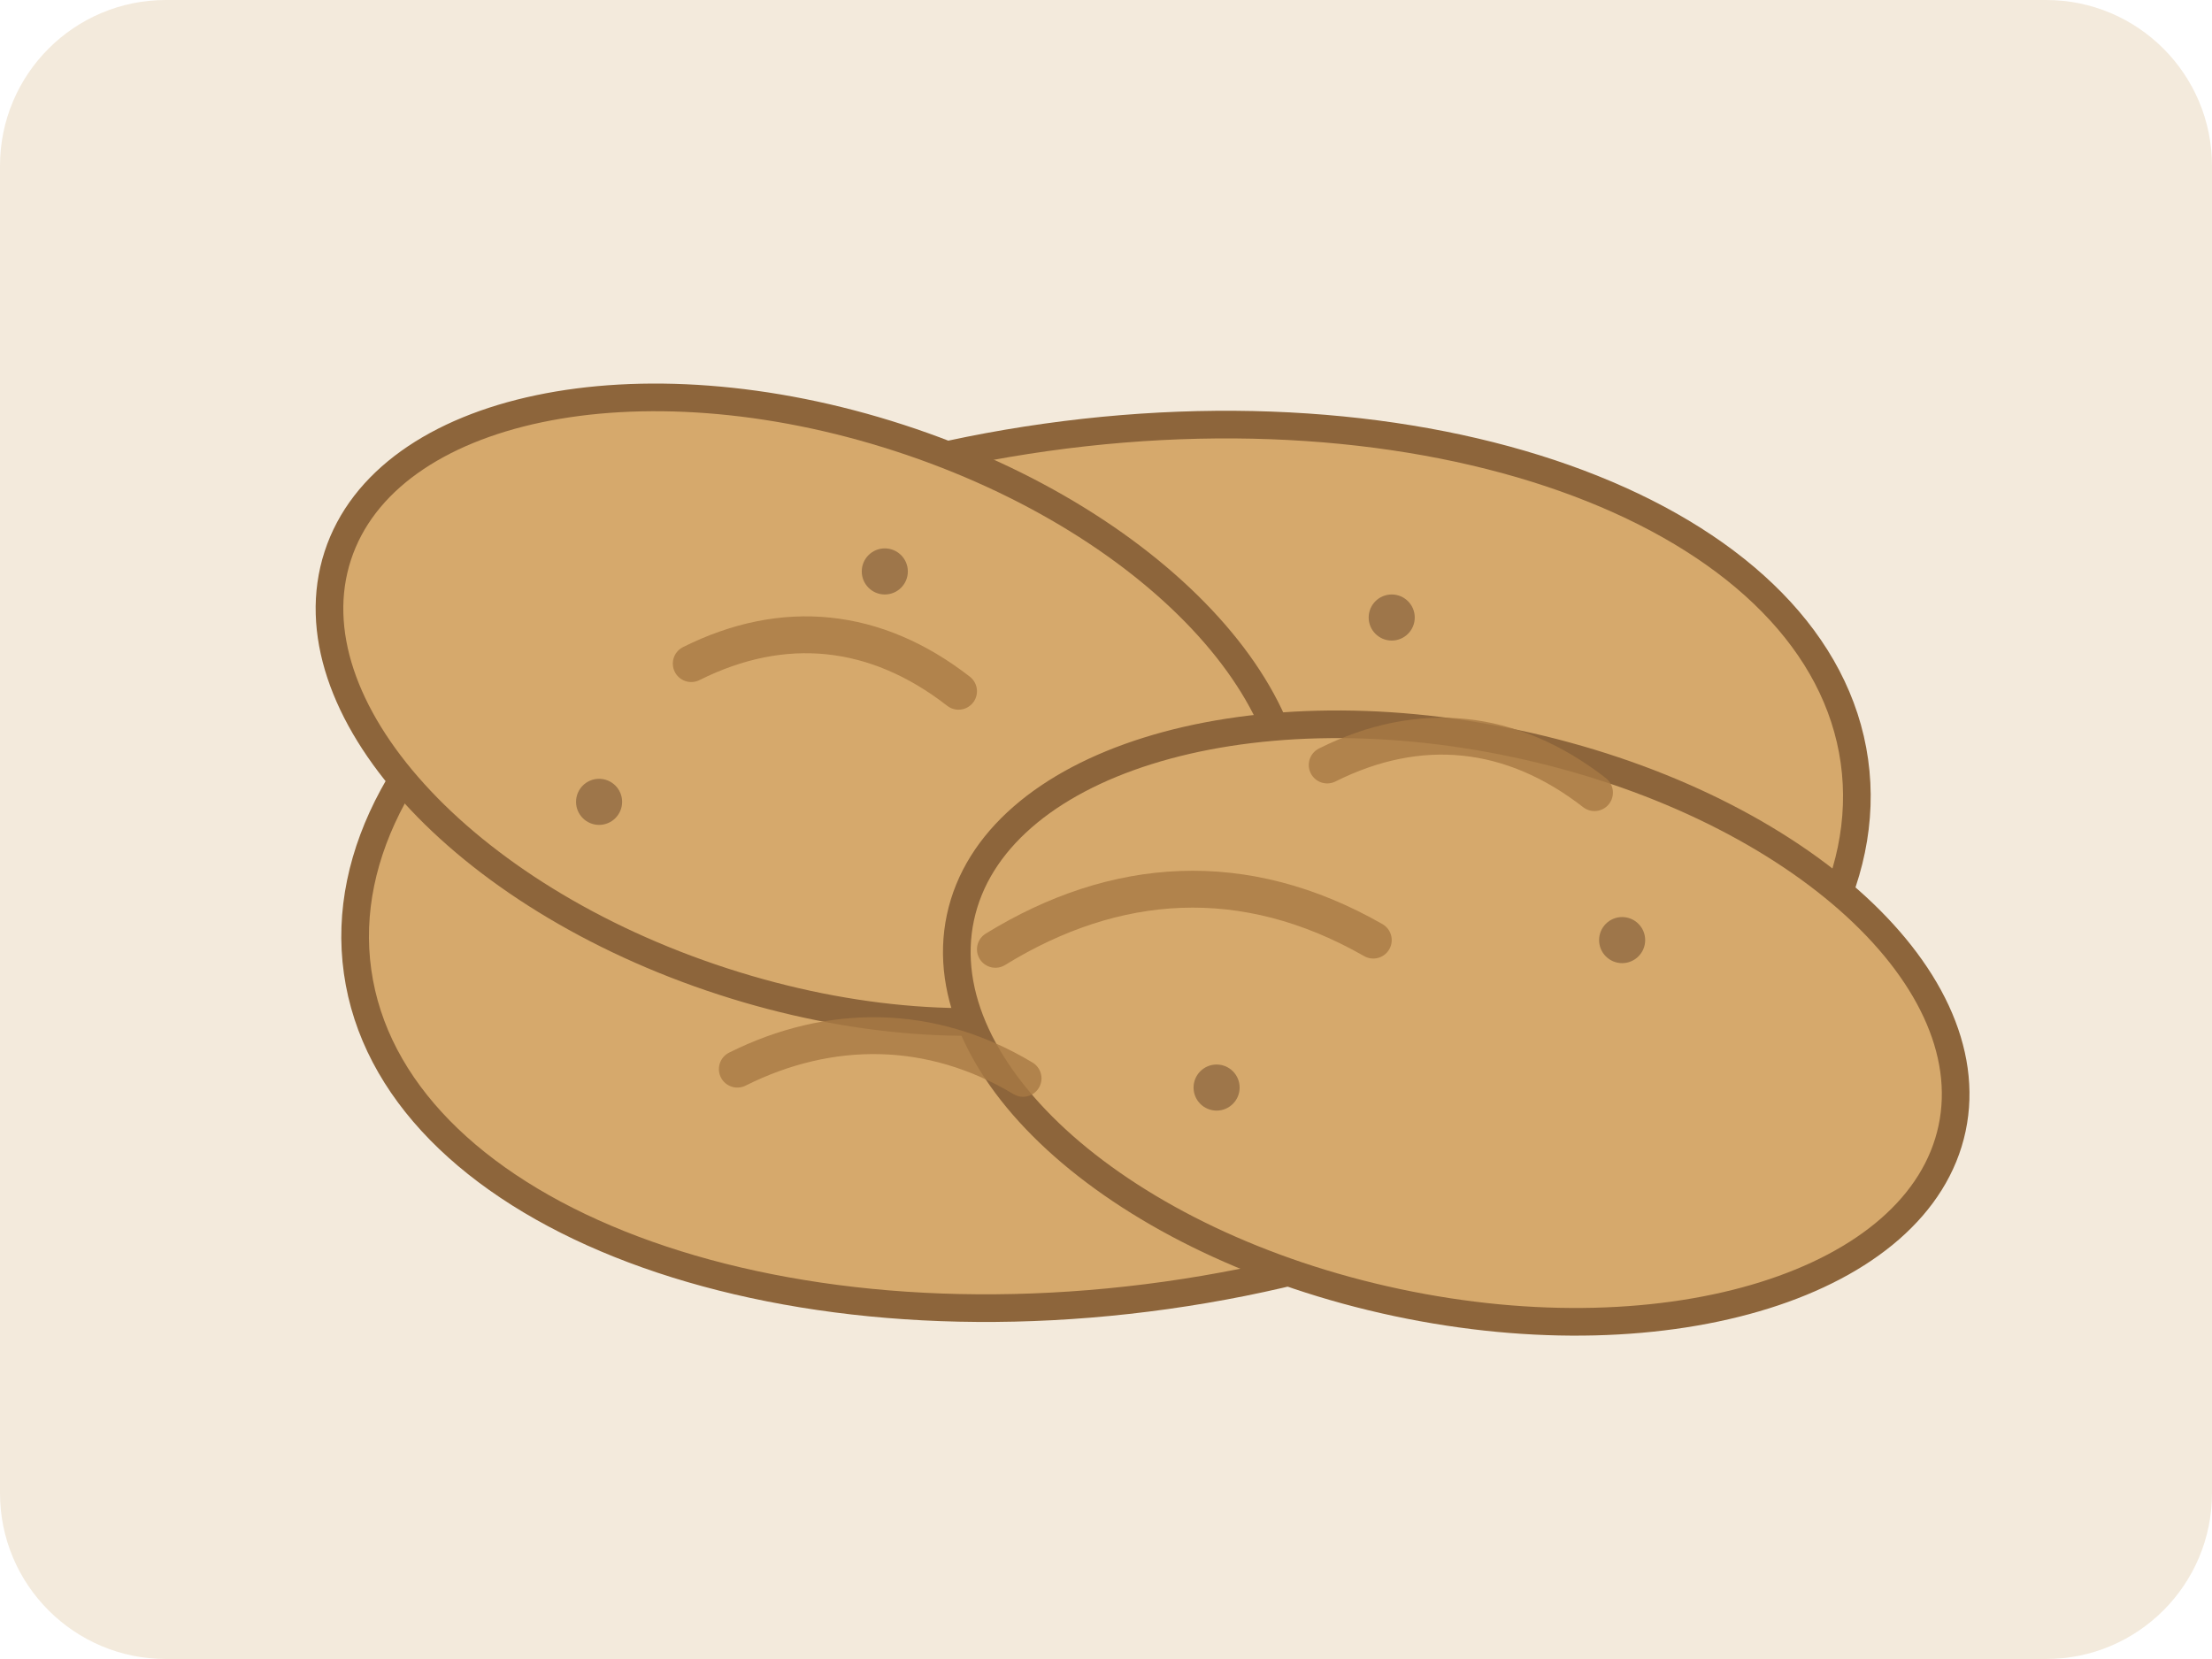
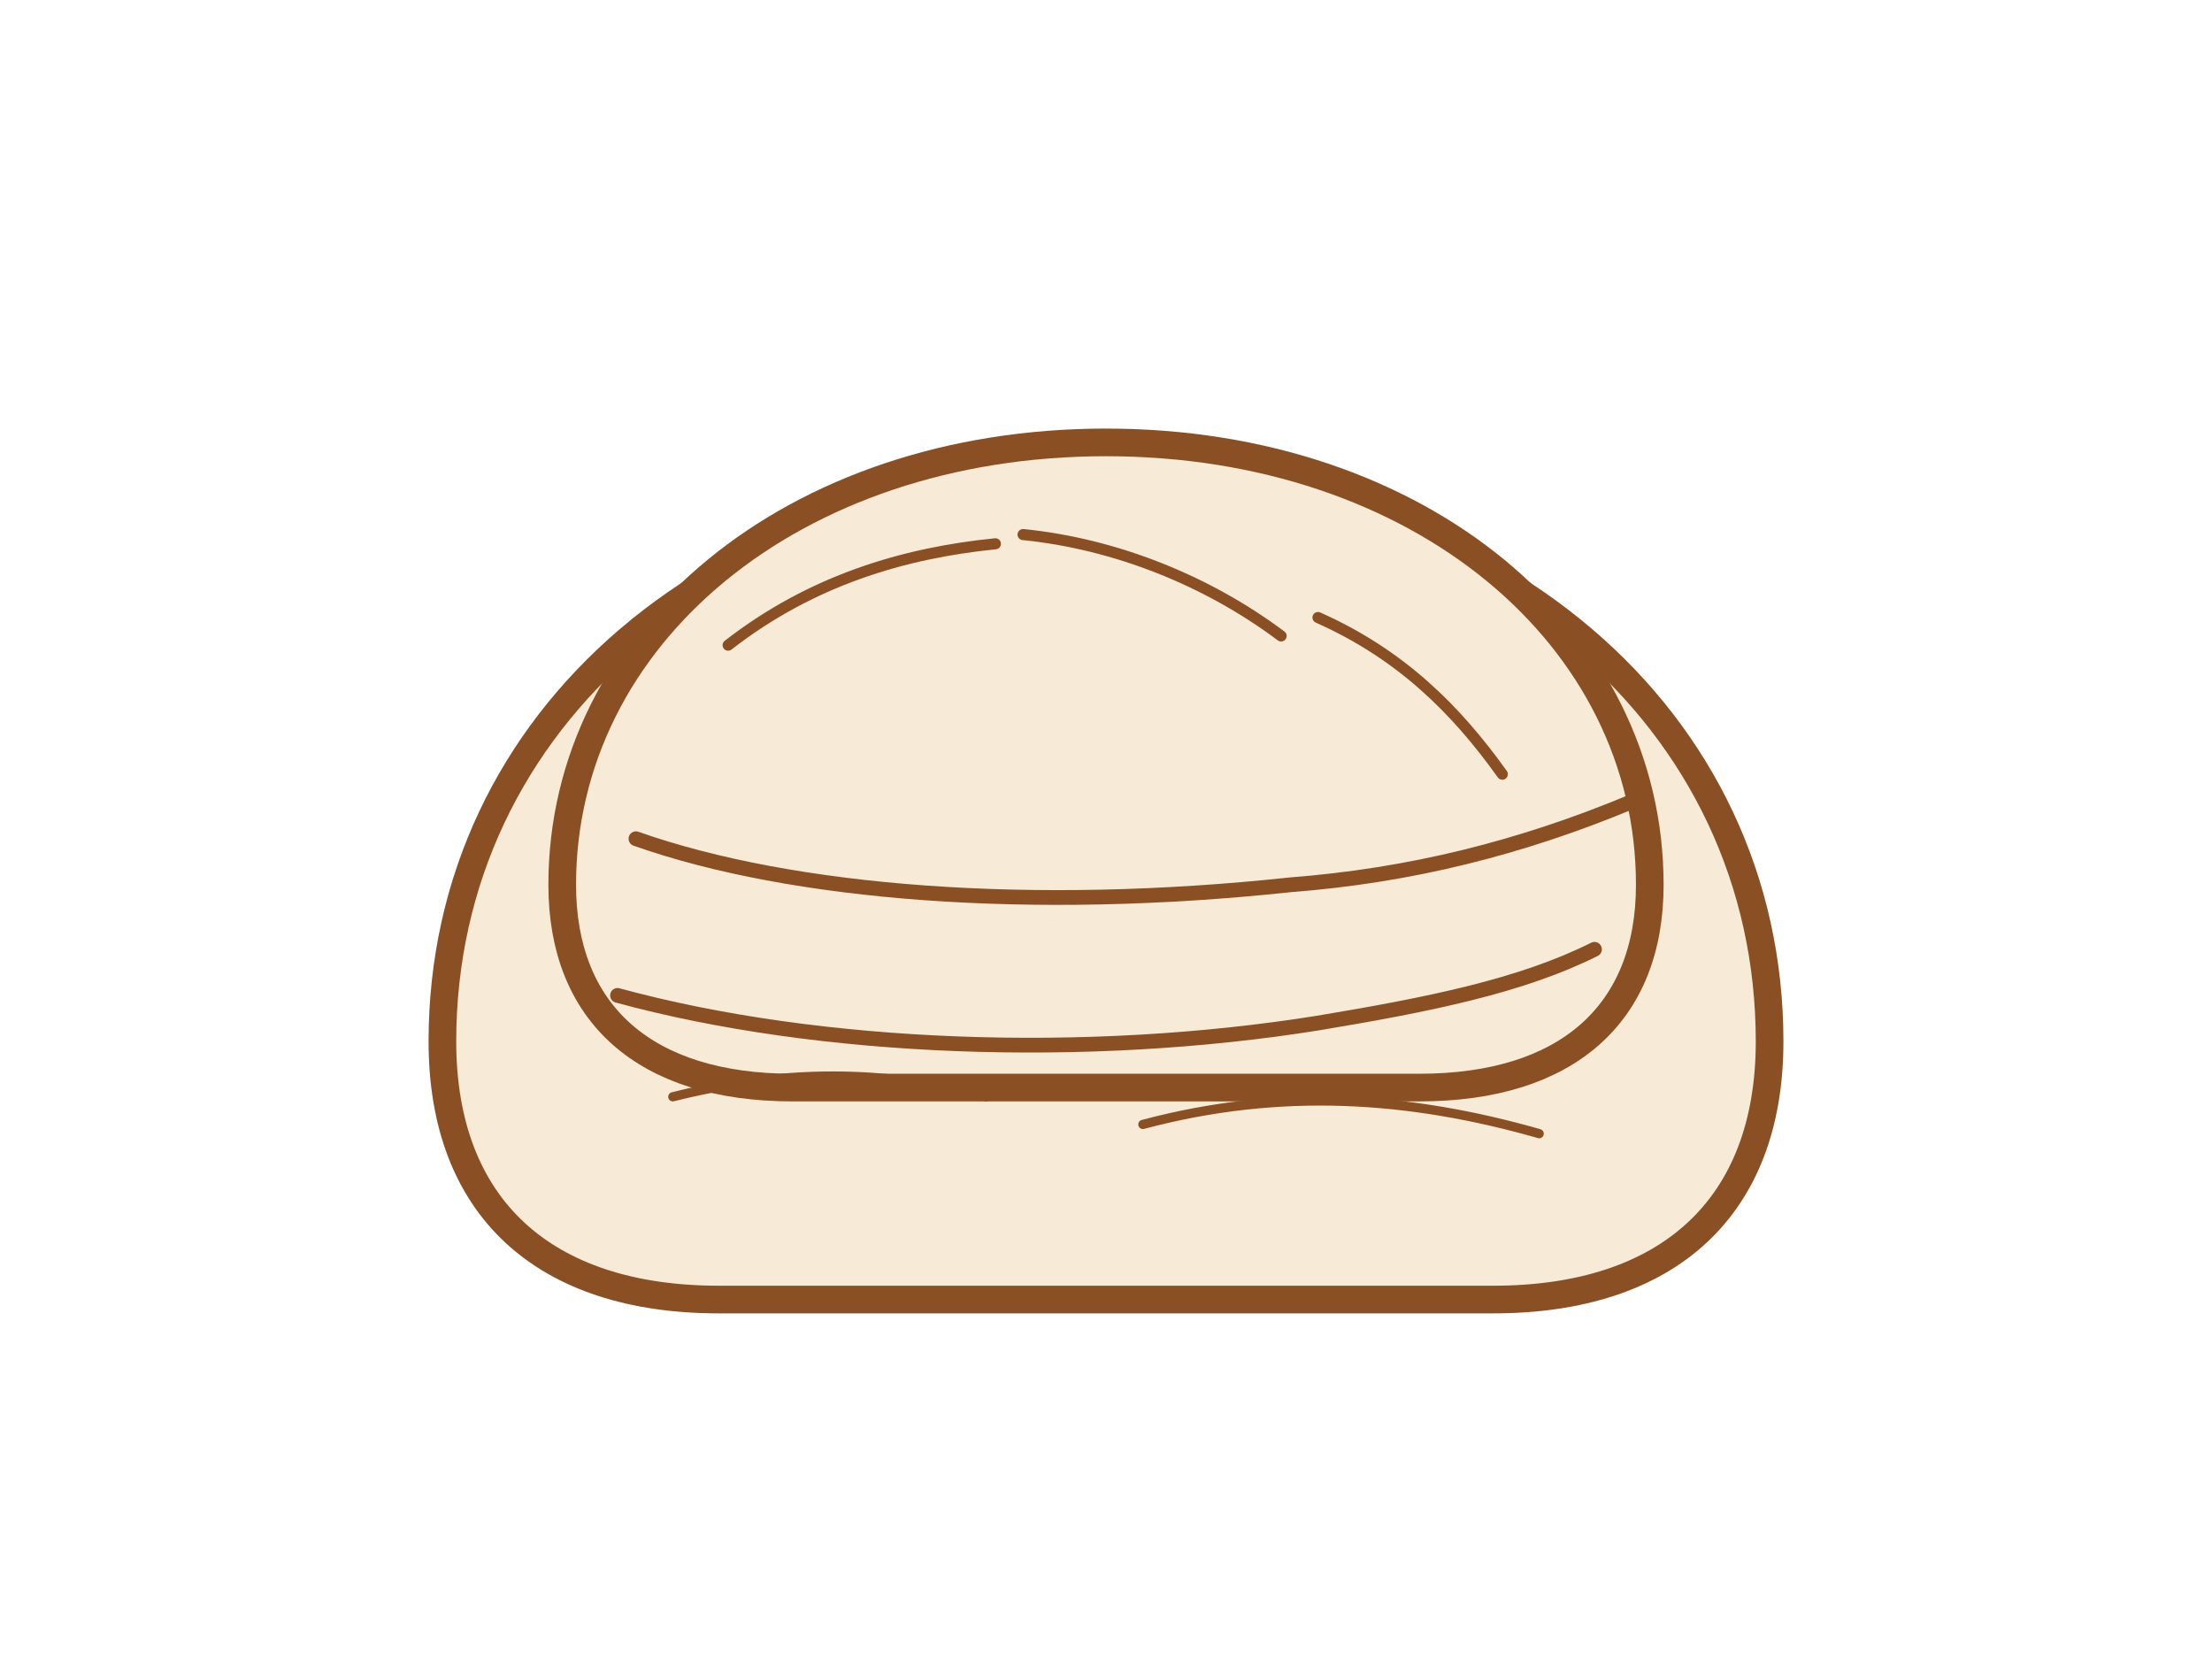
- <svg xmlns="http://www.w3.org/2000/svg" viewBox="0 0 240 180">
-   <rect width="240" height="180" rx="18" fill="#f3eadc" />
-   <g fill="#d6a96c" stroke="#8d653b" stroke-width="3">
-     <ellipse cx="120" cy="94" rx="82" ry="47" transform="rotate(-8 120 94)" />
-     <ellipse cx="88" cy="77" rx="54" ry="31" transform="rotate(18 88 77)" />
-     <ellipse cx="158" cy="111" rx="55" ry="31" transform="rotate(12 158 111)" />
-   </g>
-   <g fill="none" stroke="#a87943" stroke-width="4" stroke-linecap="round" opacity=".8">
-     <path d="M75 72c10-5 20-4 29 3M108 103c13-8 27-9 41-1M144 83c10-5 20-4 29 3M80 116c10-5 21-5 31 1" />
-   </g>
-   <g fill="#6f4d2e" opacity=".55">
-     <circle cx="65" cy="87" r="2.5" />
-     <circle cx="96" cy="62" r="2.5" />
-     <circle cx="132" cy="118" r="2.5" />
-     <circle cx="176" cy="102" r="2.5" />
-     <circle cx="151" cy="67" r="2.5" />
+ <svg xmlns="http://www.w3.org/2000/svg" viewBox="0 0 240 180" role="img" aria-label="Vintage engraved sourdough pita">
+   <g fill="none" stroke="#8a4f22" stroke-linecap="round" stroke-linejoin="round">
+     <path fill="#f7ead7" stroke-width="3" d="M48 113c0-35 30-61 72-61s72 26 72 61c0 18-11 28-30 28H78c-19 0-30-10-30-28Z" />
+     <path fill="#f7ead7" stroke-width="3" d="M61 96c0-27 25-48 59-48s59 21 59 48c0 14-9 22-25 22H86c-16 0-25-8-25-22Z" />
+     <path stroke-width="1.6" d="M69 91c17 6 43 8 71 5 13-1 25-4 37-9M67 108c22 6 51 7 76 3 12-2 22-4 30-8" />
+     <path stroke-width="1.2" d="M79 70c9-7 19-10 29-11M111 58c10 1 20 5 28 11M143 67c9 4 15 10 20 17" />
+     <path stroke-width="1" d="M73 119c12-3 23-3 34 0M124 122c15-4 29-3 43 1" />
  </g>
</svg>
